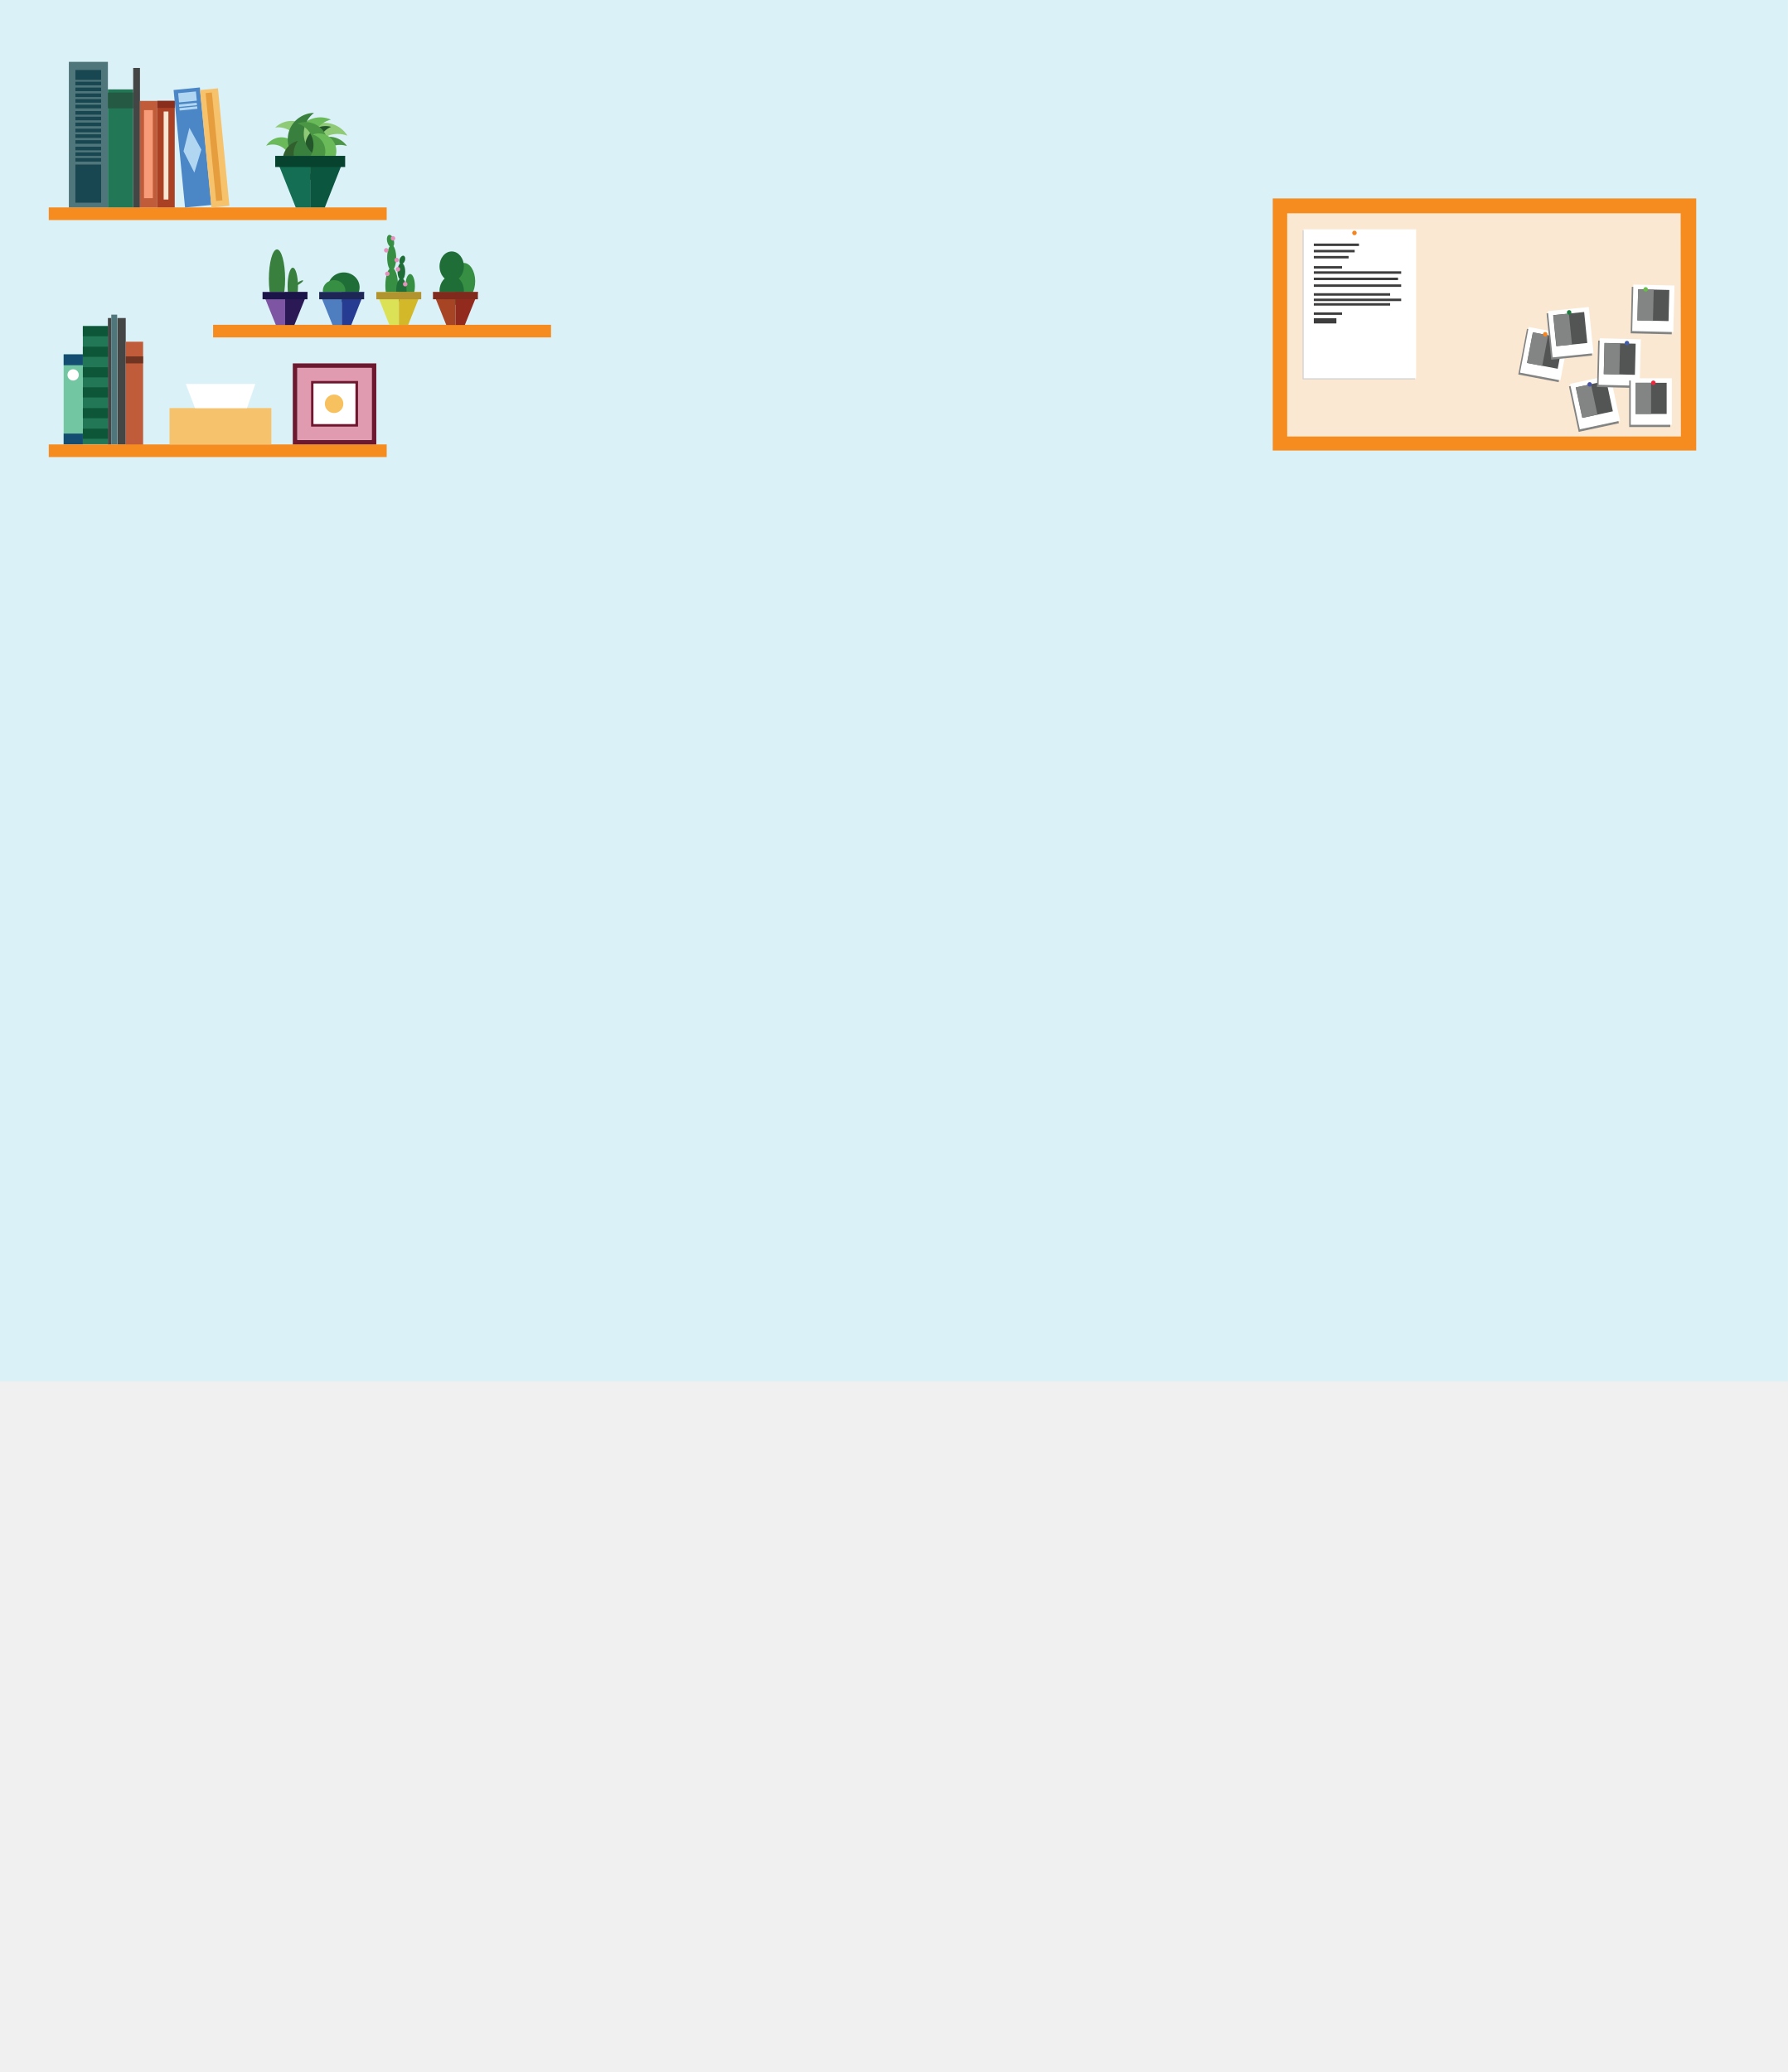
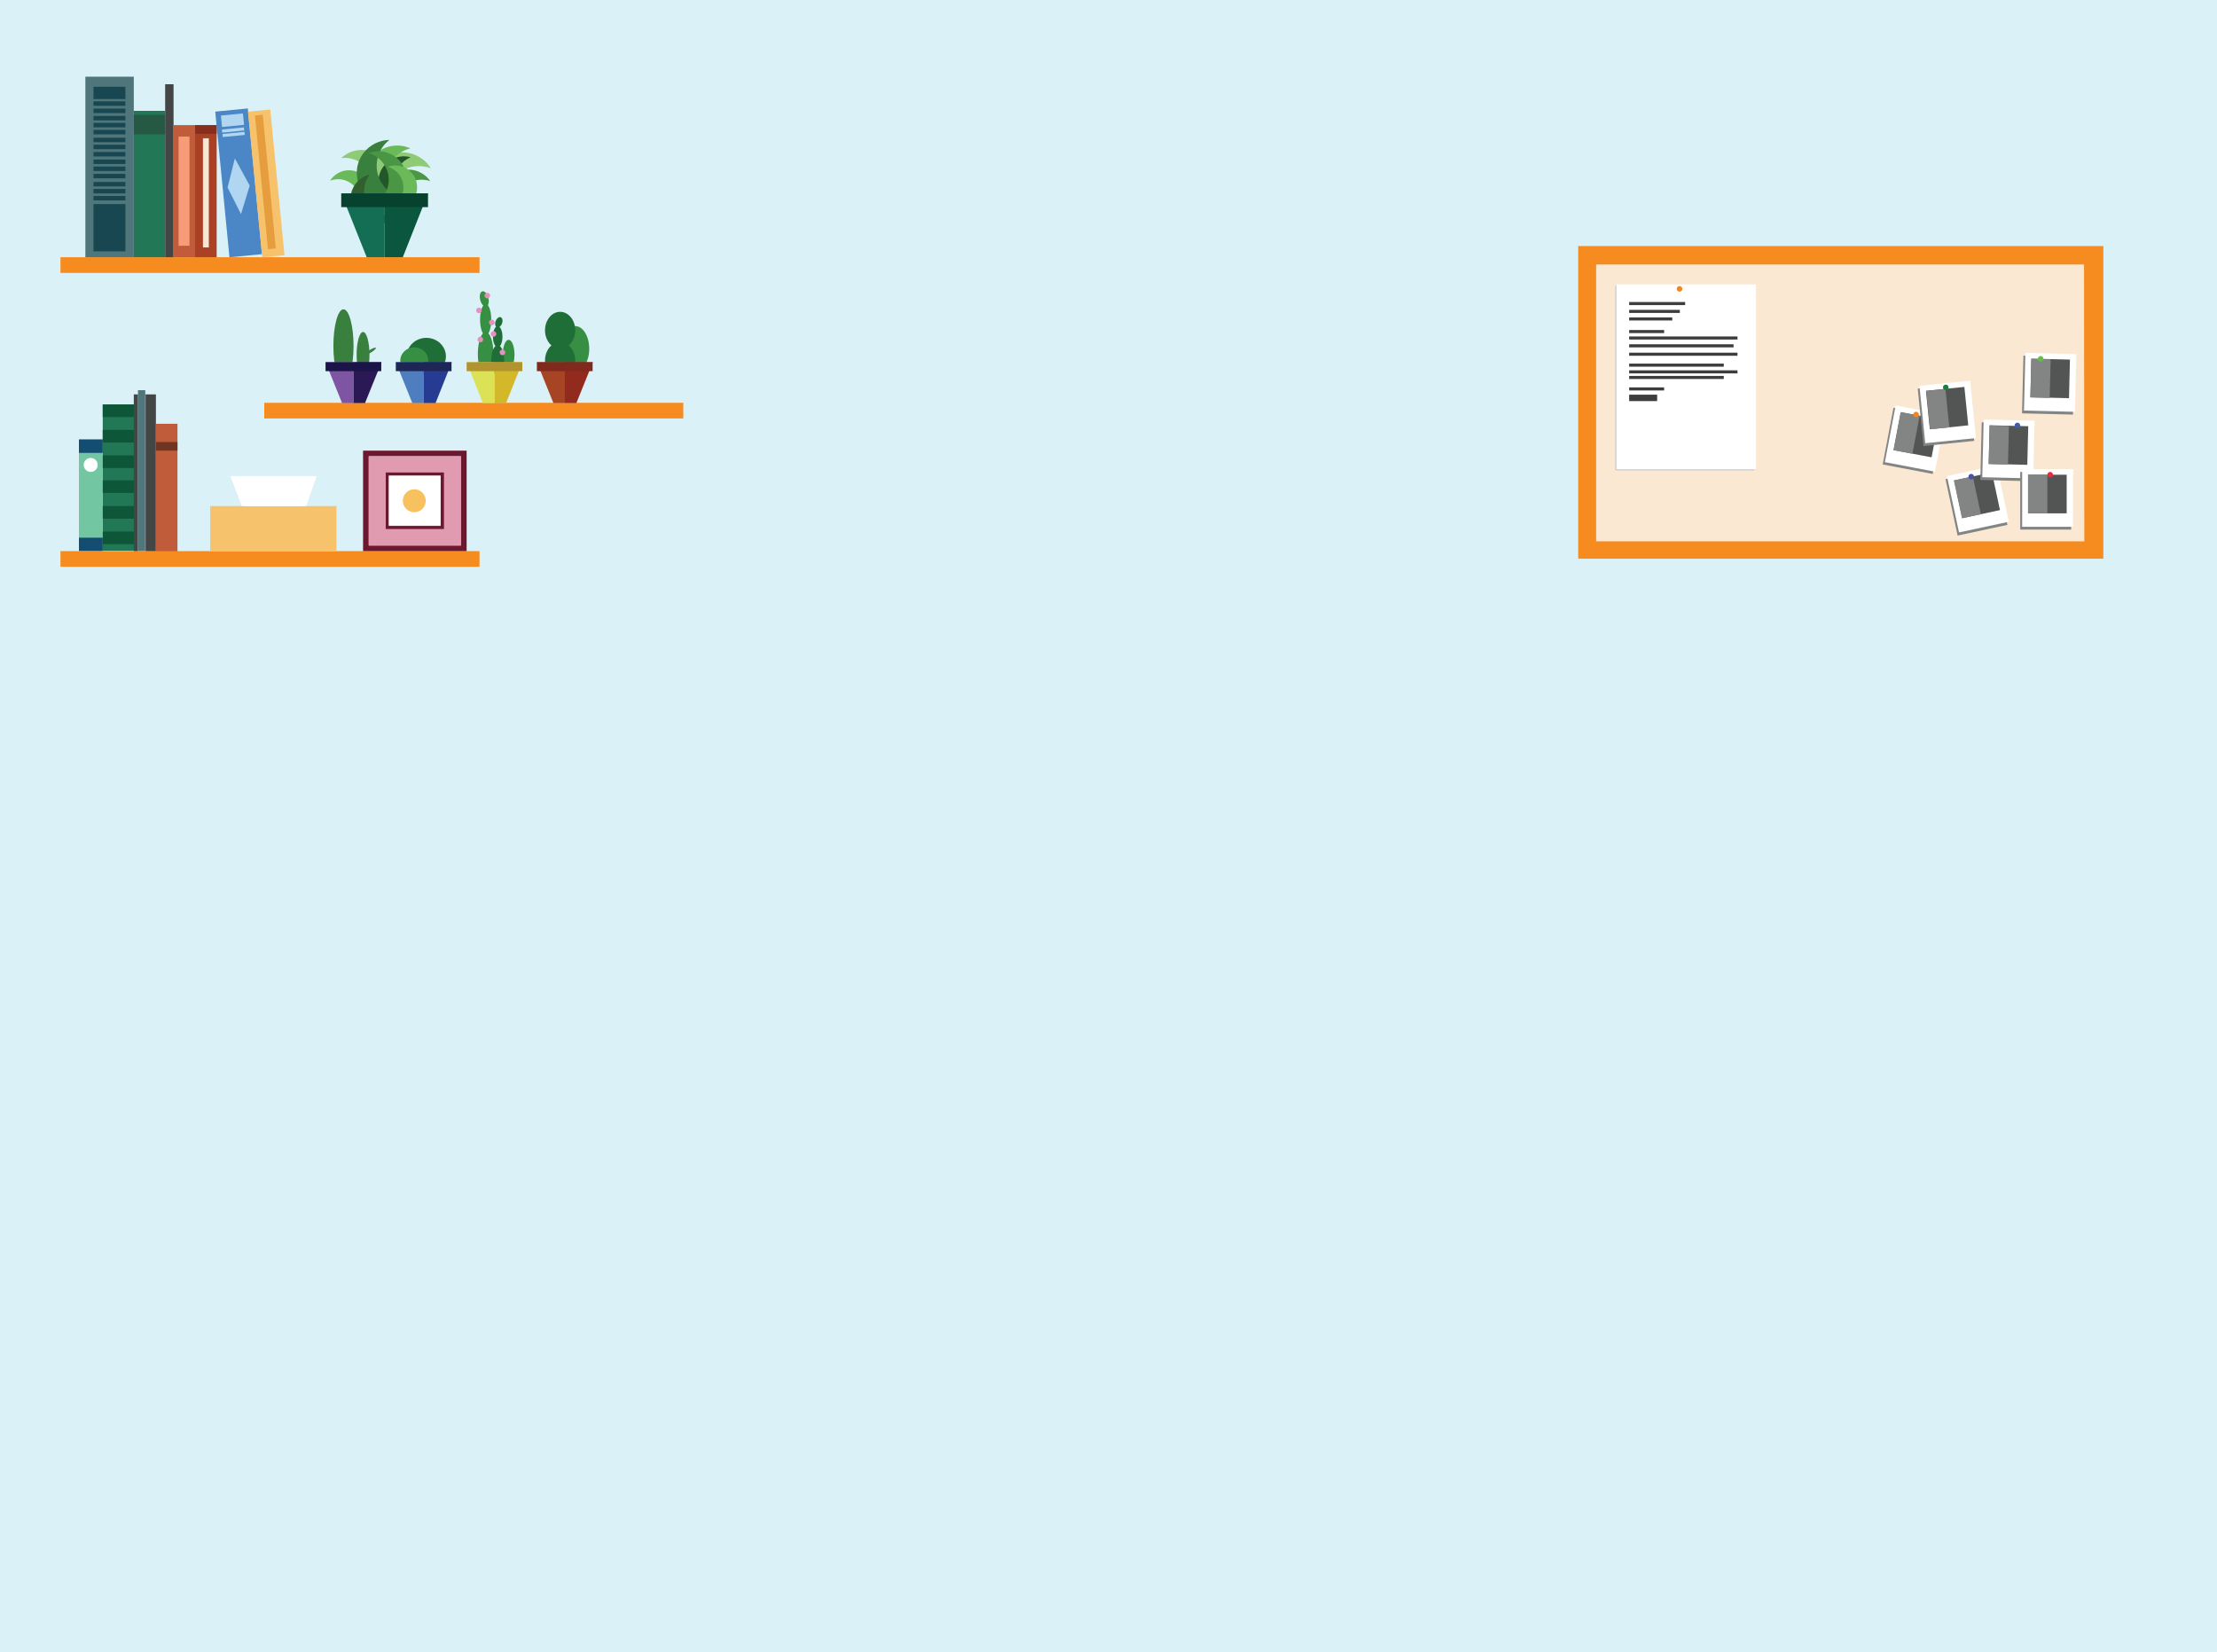
- <svg xmlns="http://www.w3.org/2000/svg" xmlns:xlink="http://www.w3.org/1999/xlink" version="1.1" id="Layer_1" x="0px" y="0px" viewBox="0 306 792 918" enable-background="new 0 306 792 918" xml:space="preserve">
+ <svg xmlns="http://www.w3.org/2000/svg" xmlns:xlink="http://www.w3.org/1999/xlink" version="1.1" id="Layer_1" x="0px" y="0px" viewBox="0 306 792 590" enable-background="new 0 306 792 590" xml:space="preserve">
  <pattern y="1224" width="18" height="18" patternUnits="userSpaceOnUse" id="New_Pattern" viewBox="0 -20.5 18 18" overflow="visible">
    <g>
      <polygon fill="none" points="0,-2.5 18,-2.5 18,-20.5 0,-20.5   " />
      <g>
        <polygon fill="none" points="0,-2.5 18,-2.5 18,-20.5 0,-20.5    " />
        <path fill="#F37121" d="M16.5-21.5c0-0.8-0.7-1.5-1.5-1.5s-1.5,0.7-1.5,1.5S14.2-20,15-20S16.5-20.6,16.5-21.5z" />
        <path fill="#F37121" d="M16.5-15.5c0-0.8-0.7-1.5-1.5-1.5s-1.5,0.7-1.5,1.5c0,0.8,0.7,1.5,1.5,1.5S16.5-14.6,16.5-15.5z" />
        <path fill="#F37121" d="M10.5-17.5c0-0.8-0.7-1.5-1.5-1.5s-1.5,0.7-1.5,1.5s0.7,1.6,1.5,1.6S10.5-16.6,10.5-17.5z" />
        <path fill="#F37121" d="M4.5-19.5C4.5-20.3,3.8-21,3-21s-1.5,0.7-1.5,1.5s0.7,1.6,1.5,1.6S4.5-18.6,4.5-19.5z" />
        <path fill="#F37121" d="M16.5-9.5c0-0.8-0.7-1.5-1.5-1.5s-1.5,0.7-1.5,1.5S14.2-8,15-8S16.5-8.6,16.5-9.5z" />
        <path fill="#F37121" d="M10.5-11.5c0-0.8-0.7-1.5-1.5-1.5s-1.5,0.7-1.5,1.5S8.2-10,9-10S10.5-10.6,10.5-11.5z" />
        <path fill="#F37121" d="M4.5-13.5C4.5-14.3,3.8-15,3-15s-1.5,0.7-1.5,1.5S2.2-12,3-12S4.5-12.6,4.5-13.5z" />
        <path fill="#F37121" d="M16.5-3.5C16.5-4.3,15.8-5,15-5s-1.5,0.7-1.5,1.5S14.2-2,15-2S16.5-2.6,16.5-3.5z" />
        <path fill="#F37121" d="M10.5-5.5C10.5-6.3,9.8-7,9-7S7.5-6.3,7.5-5.5S8.2-4,9-4S10.5-4.6,10.5-5.5z" />
        <path fill="#F37121" d="M4.5-7.5C4.5-8.3,3.8-9,3-9S1.5-8.3,1.5-7.5C1.5-6.7,2.2-6,3-6S4.5-6.6,4.5-7.5z" />
        <path fill="#F37121" d="M4.5-1.5C4.5-2.3,3.8-3,3-3S1.5-2.3,1.5-1.5S2.2,0,3,0S4.5-0.6,4.5-1.5z" />
      </g>
    </g>
  </pattern>
  <polygon fill="#E2E2E2" points="85.4,486.8 81.3,476.1 112.1,476.1 108.4,486.8 " />
  <rect y="306" fill="#DBF1F8" width="792" height="612" />
  <ellipse fill="#368F43" cx="205.5" cy="430.6" rx="5" ry="8.1" />
  <ellipse fill="#368F43" cx="173.5" cy="432.5" rx="2.8" ry="7.9" />
  <ellipse fill="#368F43" cx="181.7" cy="432.7" rx="2.1" ry="5.3" />
  <ellipse fill="#368F43" cx="173.5" cy="420.2" rx="2" ry="5.6" />
  <ellipse transform="matrix(-0.2469 -0.969 0.969 -0.2469 -184.2895 682.3553)" fill="#368F43" cx="173" cy="412.8" rx="2.8" ry="1.5" />
  <ellipse fill="#206E37" cx="177.8" cy="434.7" rx="2.3" ry="5.4" />
  <ellipse fill="#206E37" cx="177.8" cy="426.3" rx="1.7" ry="3.8" />
  <path fill="#206E37" d="M177,420.9c-0.3,1,0,1.9,0.6,2.1c0.7,0.1,1.5-0.6,1.8-1.6s0-1.9-0.6-2.1C178.2,419.1,177.3,419.9,177,420.9z  " />
  <ellipse fill="#206E37" cx="152.3" cy="433.3" rx="7" ry="6.6" />
  <ellipse fill="#206E37" cx="200.1" cy="434.8" rx="5.4" ry="6.6" />
  <ellipse fill="#206E37" cx="200.1" cy="424" rx="5.4" ry="6.6" />
  <ellipse fill="#368F43" cx="148" cy="434.8" rx="5" ry="4.7" />
  <ellipse fill="#397F3D" cx="122.7" cy="429.6" rx="3.6" ry="13.1" />
  <ellipse fill="#397F3D" cx="129.7" cy="432.8" rx="2.3" ry="8.2" />
  <ellipse transform="matrix(0.8481 -0.5299 0.5299 0.8481 -208.4824 135.7223)" fill="#397F3D" cx="132.4" cy="431.4" rx="2.2" ry="0.5" />
  <path fill="#4A9644" d="M142.4,367.3c-4.6,2-6.8,7.3-4.8,11.9c1,2.4,3,4.2,5.3,5c-0.3-0.4-0.5-0.9-0.7-1.4c-2-4.6,0.2-10,4.8-11.9  c2.2-0.9,4.6-0.9,6.7-0.2C151.2,367.1,146.5,365.6,142.4,367.3z" />
  <path fill="#8FCA76" d="M138.8,361.4c-6.3,2.6-9.2,9.9-6.5,16.1c1.4,3.3,4,5.6,7.1,6.8c-0.4-0.6-0.7-1.2-1-1.9  c-2.6-6.3,0.3-13.5,6.5-16.1c3-1.3,6.2-1.2,9-0.2C150.8,361.1,144.4,359,138.8,361.4z" />
  <path fill="#6ABA5A" d="M132.3,373c-0.9-4.2-5-6.9-9.3-6c-2.2,0.5-4,1.8-5.1,3.6c0.4-0.2,0.8-0.3,1.3-0.4c4.2-0.9,8.4,1.8,9.3,6  c0.4,2,0,4-1,5.6C131,380.5,133.1,376.8,132.3,373z" />
  <path fill="#6ABA5A" d="M132.2,363.3c-3.6,5.4-2,12.7,3.4,16.3c2.8,1.9,6.2,2.3,9.2,1.6c-0.6-0.3-1.2-0.6-1.8-0.9  c-5.4-3.6-6.9-10.8-3.4-16.3c1.7-2.6,4.2-4.3,7-5C141.5,356.7,135.4,358.4,132.2,363.3z" />
  <path fill="#8FCA76" d="M139.7,370.7c0.4-5.8-4.1-10.8-9.9-11.1c-3-0.2-5.8,0.9-7.9,2.9c0.6-0.1,1.2-0.1,1.8-0.1  c5.8,0.4,10.2,5.3,9.9,11.1c-0.2,2.8-1.4,5.2-3.3,7C135.3,380,139.4,375.9,139.7,370.7z" />
  <path fill="#23572B" d="M136.1,366.9c-2.2,4.5-0.4,10,4.1,12.2c2.4,1.2,5,1.2,7.2,0.4c-0.5-0.1-1-0.3-1.5-0.6  c-4.5-2.2-6.3-7.7-4.1-12.2c1.1-2.1,2.9-3.7,4.9-4.5C142.7,361,138.1,362.9,136.1,366.9z" />
  <path fill="#397F3D" d="M127.6,365.9c-1,6.4,3.3,12.4,9.8,13.4c3.4,0.5,6.6-0.4,9.1-2.4c-0.7,0-1.3,0-2-0.1c-6.4-1-10.8-7-9.8-13.4  c0.5-3.1,2.1-5.6,4.4-7.4C133.5,356.1,128.5,360.2,127.6,365.9z" />
  <path fill="#4A9644" d="M144.2,374.5c2.5-5,0.4-11-4.5-13.4c-2.6-1.3-5.5-1.3-8-0.4c0.5,0.2,1.1,0.4,1.6,0.6c5,2.5,7,8.5,4.5,13.4  c-1.2,2.4-3.2,4-5.4,4.9C137,381,142,378.9,144.2,374.5z" />
  <path fill="#325F2E" d="M125.2,377.9c0.4,5,4.8,8.7,9.8,8.3c2.6-0.2,4.9-1.5,6.4-3.4c-0.5,0.1-1,0.2-1.5,0.3c-5,0.4-9.4-3.3-9.8-8.3  c-0.2-2.4,0.6-4.6,1.9-6.4C127.8,369.4,124.9,373.4,125.2,377.9z" />
  <rect x="567.8" y="397.4" fill="#FBE8D2" width="178.7" height="105" />
  <path fill="#F68C1F" d="M563.8,393.9v111.7h187.6V393.9H563.8z M744.6,499.4H570.2v-98.9h174.3L744.6,499.4L744.6,499.4z" />
  <rect x="577" y="408.1" fill="#D1D2D1" width="49.8" height="66" />
  <rect x="577.5" y="407.6" fill="#FFFFFF" width="49.8" height="66" />
  <circle fill="#F6851F" cx="600" cy="409.2" r="1" />
  <rect x="582" y="413.9" fill="#3D3D3D" width="20" height="1.1" />
  <rect x="582" y="426.2" fill="#3D3D3D" width="38.7" height="1.1" />
  <rect x="582" y="438.3" fill="#3D3D3D" width="38.7" height="1.1" />
  <rect x="582" y="429" fill="#3D3D3D" width="37.3" height="1.1" />
  <rect x="582" y="432" fill="#3D3D3D" width="38.7" height="1.1" />
  <rect x="582" y="435.9" fill="#3D3D3D" width="33.8" height="1.1" />
  <rect x="582" y="440.3" fill="#3D3D3D" width="33.8" height="1.1" />
  <rect x="582" y="423.9" fill="#3D3D3D" width="12.5" height="1.1" />
  <rect x="582" y="444.4" fill="#3D3D3D" width="12.5" height="1.1" />
  <rect x="582" y="447" fill="#3D3D3D" width="10" height="2.3" />
  <rect x="582" y="416.7" fill="#3D3D3D" width="18.1" height="1.1" />
  <rect x="582" y="419.4" fill="#3D3D3D" width="15.4" height="1.1" />
  <g>
    <rect x="697" y="475.1" transform="matrix(-0.9778 0.2095 -0.2095 -0.9778 1498.191 812.0505)" fill="#838484" width="18.2" height="20.6" />
    <rect x="697.5" y="474" transform="matrix(-0.9778 0.2095 -0.2095 -0.9778 1498.951 809.7451)" fill="#FFFFFF" width="18.2" height="20.6" />
    <rect x="699.4" y="476.1" transform="matrix(-0.9778 0.2095 -0.2095 -0.9778 1498.088 807.2457)" fill="#535554" width="13.8" height="13.8" />
    <rect x="699.4" y="476.8" transform="matrix(-0.9778 0.2095 -0.2095 -0.9778 1491.407 809.3833)" fill="#838484" width="6.9" height="13.8" />
  </g>
  <g>
    <rect x="674.3" y="453.2" transform="matrix(-0.9824 -0.187 0.187 -0.9824 1268.132 1046.648)" fill="#838484" width="18.2" height="20.6" />
    <rect x="675.1" y="452.4" transform="matrix(-0.9824 -0.187 0.187 -0.9824 1269.849 1045.193)" fill="#FFFFFF" width="18.2" height="20.6" />
    <rect x="677.6" y="454.4" transform="matrix(-0.9824 -0.187 0.187 -0.9824 1270.736 1042.498)" fill="#535554" width="13.8" height="13.8" />
    <rect x="677.6" y="453.8" transform="matrix(-0.9824 -0.187 0.187 -0.9824 1263.996 1040.641)" fill="#838484" width="6.9" height="13.8" />
  </g>
  <g>
    <rect x="707.7" y="457.1" transform="matrix(-0.9997 -2.441703e-02 2.441703e-02 -0.9997 1421.97 952.162)" fill="#838484" width="18.2" height="20.6" />
    <rect x="708.4" y="456.1" transform="matrix(-0.9997 -2.441703e-02 2.441703e-02 -0.9997 1423.395 950.1798)" fill="#FFFFFF" width="18.2" height="20.6" />
    <rect x="710.6" y="458.1" transform="matrix(-0.9997 -2.441703e-02 2.441703e-02 -0.9997 1423.432 947.3787)" fill="#535554" width="13.8" height="13.8" />
    <rect x="710.6" y="458.1" transform="matrix(-0.9997 -2.441703e-02 2.441703e-02 -0.9997 1416.529 947.2947)" fill="#838484" width="6.9" height="13.8" />
  </g>
  <g>
    <rect x="722.6" y="433.3" transform="matrix(-0.9997 -2.441703e-02 2.441703e-02 -0.9997 1452.346 904.9324)" fill="#838484" width="18.2" height="20.6" />
    <rect x="723.3" y="432.3" transform="matrix(-0.9997 -2.441703e-02 2.441703e-02 -0.9997 1453.771 902.9503)" fill="#FFFFFF" width="18.2" height="20.6" />
    <rect x="725.5" y="434.3" transform="matrix(-0.9997 -2.441703e-02 2.441703e-02 -0.9997 1453.809 900.1491)" fill="#535554" width="13.8" height="13.8" />
    <rect x="725.5" y="434.3" transform="matrix(-0.9997 -2.441703e-02 2.441703e-02 -0.9997 1446.906 900.0652)" fill="#838484" width="6.9" height="13.8" />
  </g>
  <g>
    <rect x="721.7" y="474.6" fill="#838484" width="18.2" height="20.6" />
    <rect x="722.4" y="473.6" fill="#FFFFFF" width="18.2" height="20.6" />
    <rect x="724.5" y="475.6" fill="#535554" width="13.8" height="13.8" />
    <rect x="724.5" y="475.6" fill="#838484" width="6.9" height="13.8" />
  </g>
  <g>
    <rect x="686.1" y="443.9" transform="matrix(-0.9949 0.1007 -0.1007 -0.9949 1432.574 836.061)" fill="#838484" width="18.2" height="20.6" />
    <rect x="686.7" y="442.9" transform="matrix(-0.9949 0.1007 -0.1007 -0.9949 1433.682 833.9968)" fill="#FFFFFF" width="18.2" height="20.6" />
    <rect x="688.7" y="444.9" transform="matrix(-0.9949 0.1007 -0.1007 -0.9949 1433.128 831.239)" fill="#535554" width="13.8" height="13.8" />
    <rect x="688.8" y="445.3" transform="matrix(-0.9949 0.1007 -0.1007 -0.9949 1426.494 832.355)" fill="#838484" width="6.9" height="13.8" />
  </g>
  <circle fill="#F6851F" cx="684.5" cy="454.1" r="1" />
  <circle fill="#1D7D3E" cx="695.1" cy="444.4" r="1" />
  <circle fill="#67BD45" cx="729" cy="434.2" r="1" />
  <circle fill="#425CA9" cx="720.7" cy="458" r="1" />
  <circle fill="#4953A4" cx="704.2" cy="476.3" r="1" />
  <circle fill="#EE273C" cx="732.4" cy="475.6" r="1" />
  <rect x="94.4" y="449.9" fill="#F68C1F" width="149.7" height="5.6" />
  <rect x="21.6" y="397.9" fill="#F68C1F" width="149.7" height="5.6" />
  <rect x="30.5" y="333.4" fill="#4F767A" width="17.3" height="64.5" />
  <rect x="47.8" y="345.6" fill="#217756" width="11.2" height="52.3" />
  <rect x="36.7" y="450.5" fill="#217756" width="11.2" height="52.3" />
  <rect x="28.2" y="463" fill="#72C6A2" width="8.5" height="39.8" />
  <rect x="28.2" y="463" fill="#134E72" width="8.5" height="4.8" />
  <rect x="28.2" y="498.1" fill="#134E72" width="8.5" height="4.8" />
  <rect x="36.7" y="450.5" fill="#0D5738" width="11.2" height="4.5" />
  <rect x="36.7" y="495.9" fill="#0D5738" width="11.2" height="4.5" />
  <rect x="36.7" y="477.6" fill="#0D5738" width="11.2" height="4.5" />
  <rect x="36.7" y="486.8" fill="#0D5738" width="11.2" height="4.5" />
  <rect x="36.7" y="468.7" fill="#0D5738" width="11.2" height="4.5" />
  <rect x="36.7" y="459.6" fill="#0D5738" width="11.2" height="4.5" />
  <rect x="59" y="336.1" fill="#444545" width="3" height="61.8" />
  <rect x="47.8" y="446.9" fill="#444545" width="1.5" height="56.1" />
  <rect x="52" y="446.9" fill="#444545" width="3.7" height="56.1" />
  <rect x="49.3" y="445.4" fill="#4F767A" width="2.6" height="57.5" />
  <rect x="62" y="350.7" fill="#C05C3A" width="7.7" height="47.2" />
  <rect x="55.7" y="457.4" fill="#C05C3A" width="7.7" height="47.2" />
  <rect x="69.7" y="350.7" fill="#AA4124" width="7.7" height="47.2" />
  <rect x="79.4" y="345.2" transform="matrix(-0.9953 9.713939e-02 -9.713939e-02 -0.9953 206.1739 732.6584)" fill="#4B87C6" width="11.7" height="52.3" />
  <rect x="79.1" y="346.9" transform="matrix(-0.9953 9.713939e-02 -9.713939e-02 -0.9953 199.6055 688.1862)" fill="#B0D6F2" width="7.9" height="4.1" />
  <polygon fill="#B0D6F2" points="86.1,382.5 81.3,373 83.9,362.6 89.2,372.3 " />
  <rect x="79.3" y="351.9" transform="matrix(-0.9953 9.713939e-02 -9.713939e-02 -0.9953 200.3509 695.1558)" fill="#B0D6F2" width="7.9" height="1.1" />
  <rect x="79.5" y="353.5" transform="matrix(-0.9953 9.713939e-02 -9.713939e-02 -0.9953 200.9101 698.3198)" fill="#B0D6F2" width="7.9" height="1.1" />
  <rect x="91.1" y="345.4" transform="matrix(-0.9953 9.713939e-02 -9.713939e-02 -0.9953 225.8527 732.1106)" fill="#F6C26C" width="8" height="52.3" />
  <rect x="93.4" y="347" transform="matrix(-0.9953 9.713939e-02 -9.713939e-02 -0.9953 225.1984 731.0491)" fill="#E69D3D" width="2.8" height="48" />
  <rect x="69.7" y="350.7" fill="#892E1C" width="7.7" height="3.1" />
  <rect x="72.5" y="355.4" fill="#F8E7D2" width="2.1" height="39" />
  <rect x="63.8" y="354.8" fill="#F79B79" width="3.9" height="39" />
  <rect x="33.4" y="337" fill="#194751" width="11.4" height="4.4" />
  <rect x="33.4" y="342.2" fill="#194751" width="11.4" height="1.6" />
  <rect x="33.4" y="344.8" fill="#194751" width="11.4" height="1.6" />
  <rect x="33.4" y="347.4" fill="#194751" width="11.4" height="1.6" />
  <rect x="33.4" y="349.9" fill="#194751" width="11.4" height="1.6" />
  <rect x="33.4" y="352.4" fill="#194751" width="11.4" height="1.6" />
  <rect x="33.4" y="355.2" fill="#194751" width="11.4" height="1.6" />
  <rect x="33.4" y="357.7" fill="#194751" width="11.4" height="1.6" />
  <rect x="33.4" y="360.3" fill="#194751" width="11.4" height="1.6" />
  <rect x="33.4" y="363" fill="#194751" width="11.4" height="1.6" />
  <rect x="33.4" y="365.5" fill="#194751" width="11.4" height="1.6" />
  <rect x="33.4" y="368.1" fill="#194751" width="11.4" height="1.6" />
  <rect x="33.4" y="371" fill="#194751" width="11.4" height="1.6" />
  <rect x="33.4" y="373.5" fill="#194751" width="11.4" height="1.6" />
  <rect x="33.4" y="376" fill="#194751" width="11.4" height="1.6" />
  <rect x="33.4" y="378.9" fill="#194751" width="11.4" height="16.9" />
  <rect x="47.8" y="347" fill="#255943" width="11.2" height="7" />
  <rect x="55.7" y="463.9" fill="#703522" width="7.7" height="3.1" />
  <path fill="#6ABA5A" d="M148.2,376.4c1.9-3.9,0.3-8.6-3.5-10.5c-2-1-4.3-1-6.2-0.3c0.4,0.1,0.8,0.3,1.3,0.5  c3.9,1.9,5.4,6.6,3.5,10.5c-0.9,1.8-2.5,3.2-4.2,3.8C142.6,381.5,146.5,379.9,148.2,376.4z" />
  <g>
    <polygon fill="#136E54" points="137.4,375.1 137.4,397.9 131,397.9 121.9,375.1  " />
    <polygon fill="#0B563E" points="152.9,375.1 143.9,397.9 137.4,397.9 137.4,375.1  " />
    <rect x="121.9" y="375.1" fill="#07422E" width="31" height="4.9" />
  </g>
  <polygon fill="#A64424" points="201.8,435.4 201.8,450 197.7,450 191.8,435.4 " />
  <polygon fill="#922B1E" points="211.8,435.4 205.9,450 201.8,450 201.8,435.4 " />
  <rect x="191.8" y="435.4" fill="#7F2A1C" width="19.9" height="3.2" />
  <polygon fill="#DBE255" points="176.7,435.4 176.7,450 172.5,450 166.7,435.4 " />
  <polygon fill="#D3B82A" points="186.6,435.4 180.8,450 176.7,450 176.7,435.4 " />
  <rect x="166.7" y="435.4" fill="#B19430" width="19.9" height="3.2" />
  <polygon fill="#4F7EC0" points="151.4,435.4 151.4,450 147.3,450 141.4,435.4 " />
  <polygon fill="#263C93" points="161.4,435.4 155.6,450 151.4,450 151.4,435.4 " />
  <rect x="141.4" y="435.4" fill="#1E2655" width="19.9" height="3.2" />
  <polygon fill="#7E55A3" points="126.3,435.4 126.3,450 122.2,450 116.3,435.4 " />
  <polygon fill="#2A1954" points="136.3,435.4 130.4,450 126.3,450 126.3,435.4 " />
  <rect x="116.3" y="435.4" fill="#1B1449" width="19.9" height="3.2" />
  <circle fill="#E691BD" cx="171.1" cy="416.9" r="1" />
  <circle fill="#E691BD" cx="175.7" cy="421.2" r="1" />
  <circle fill="#E691BD" cx="171.6" cy="427.3" r="1" />
  <circle fill="#E691BD" cx="179.5" cy="431.9" r="1" />
  <circle fill="#E691BD" cx="176.3" cy="425.3" r="1" />
  <circle fill="#E691BD" cx="174.1" cy="411.6" r="1" />
  <circle fill="#FFFFFF" cx="32.4" cy="472.1" r="2.5" />
  <rect x="21.6" y="502.9" fill="#F68C1F" width="149.7" height="5.6" />
  <rect x="75.1" y="486.8" fill="#F6C26C" width="45.1" height="16.1" />
-   <pattern id="SVGID_1_" xlink:href="#New_Pattern" patternTransform="matrix(1 0 0 -1 0 -16751.5)">
+   <pattern id="SVGID_1_" xlink:href="#New_Pattern" patternTransform="matrix(1 0 0 -1 0 -17407.5)">
</pattern>
  <rect x="75.1" y="486.8" fill="url(#SVGID_1_)" width="45.1" height="16.1" />
  <polygon fill="#FFFFFF" points="86.4,486.8 82.3,476.1 113.1,476.1 109.4,486.8 " />
  <path fill="#6D182F" d="M129.7,467v35.9h37V467H129.7z M164.6,500.9h-32.9V469h32.9V500.9z" />
  <rect x="131.8" y="469" fill="#E19BB0" width="32.9" height="31.9" />
  <path fill="#6D182F" d="M137.8,474.8V495h20.8v-20.2H137.8z M157.4,493.9h-18.5V476h18.5V493.9z" />
  <rect x="138.9" y="475.9" fill="#FFFFFF" width="18.5" height="17.9" />
  <circle fill="#F8C15F" cx="148" cy="484.9" r="4.1" />
</svg>
